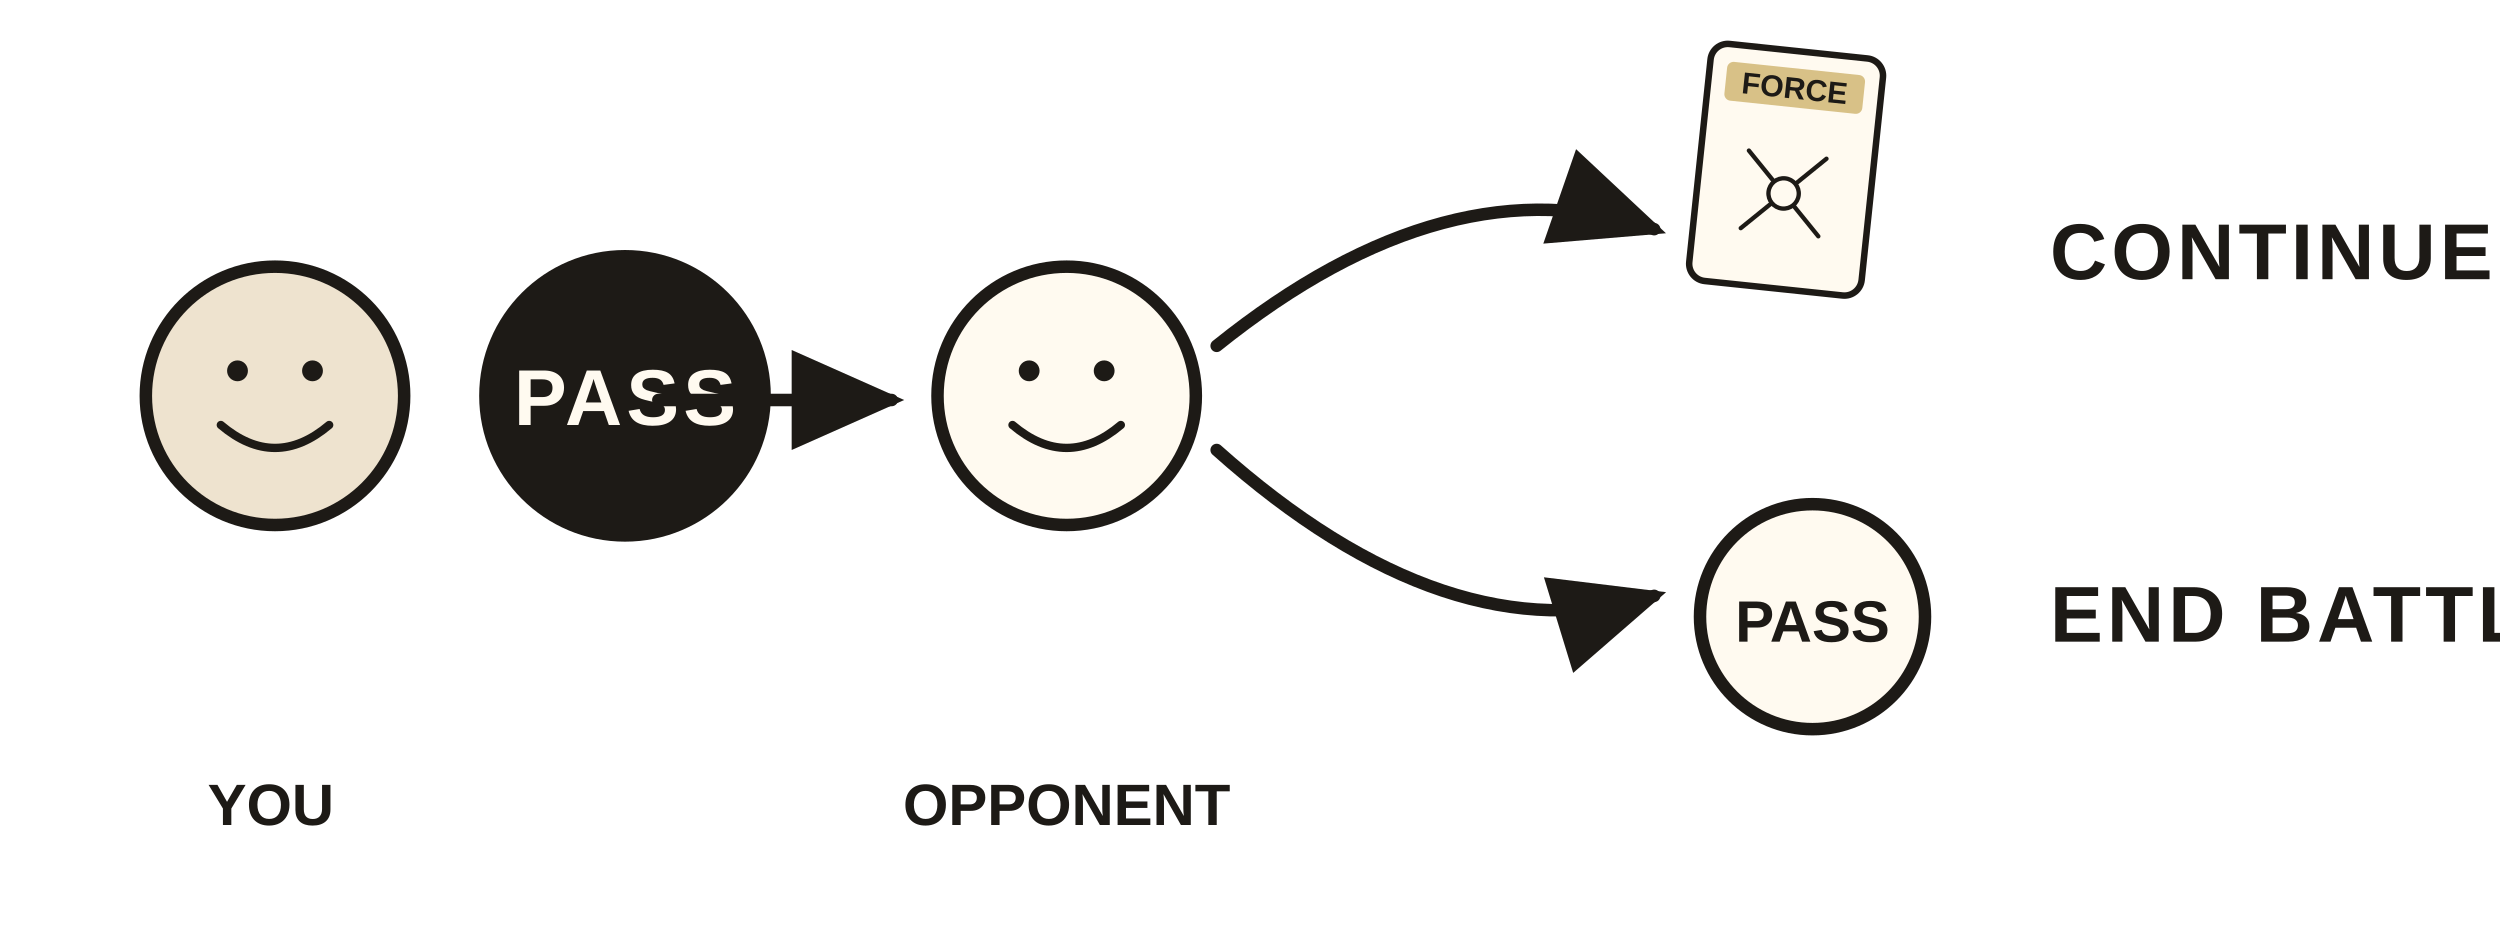
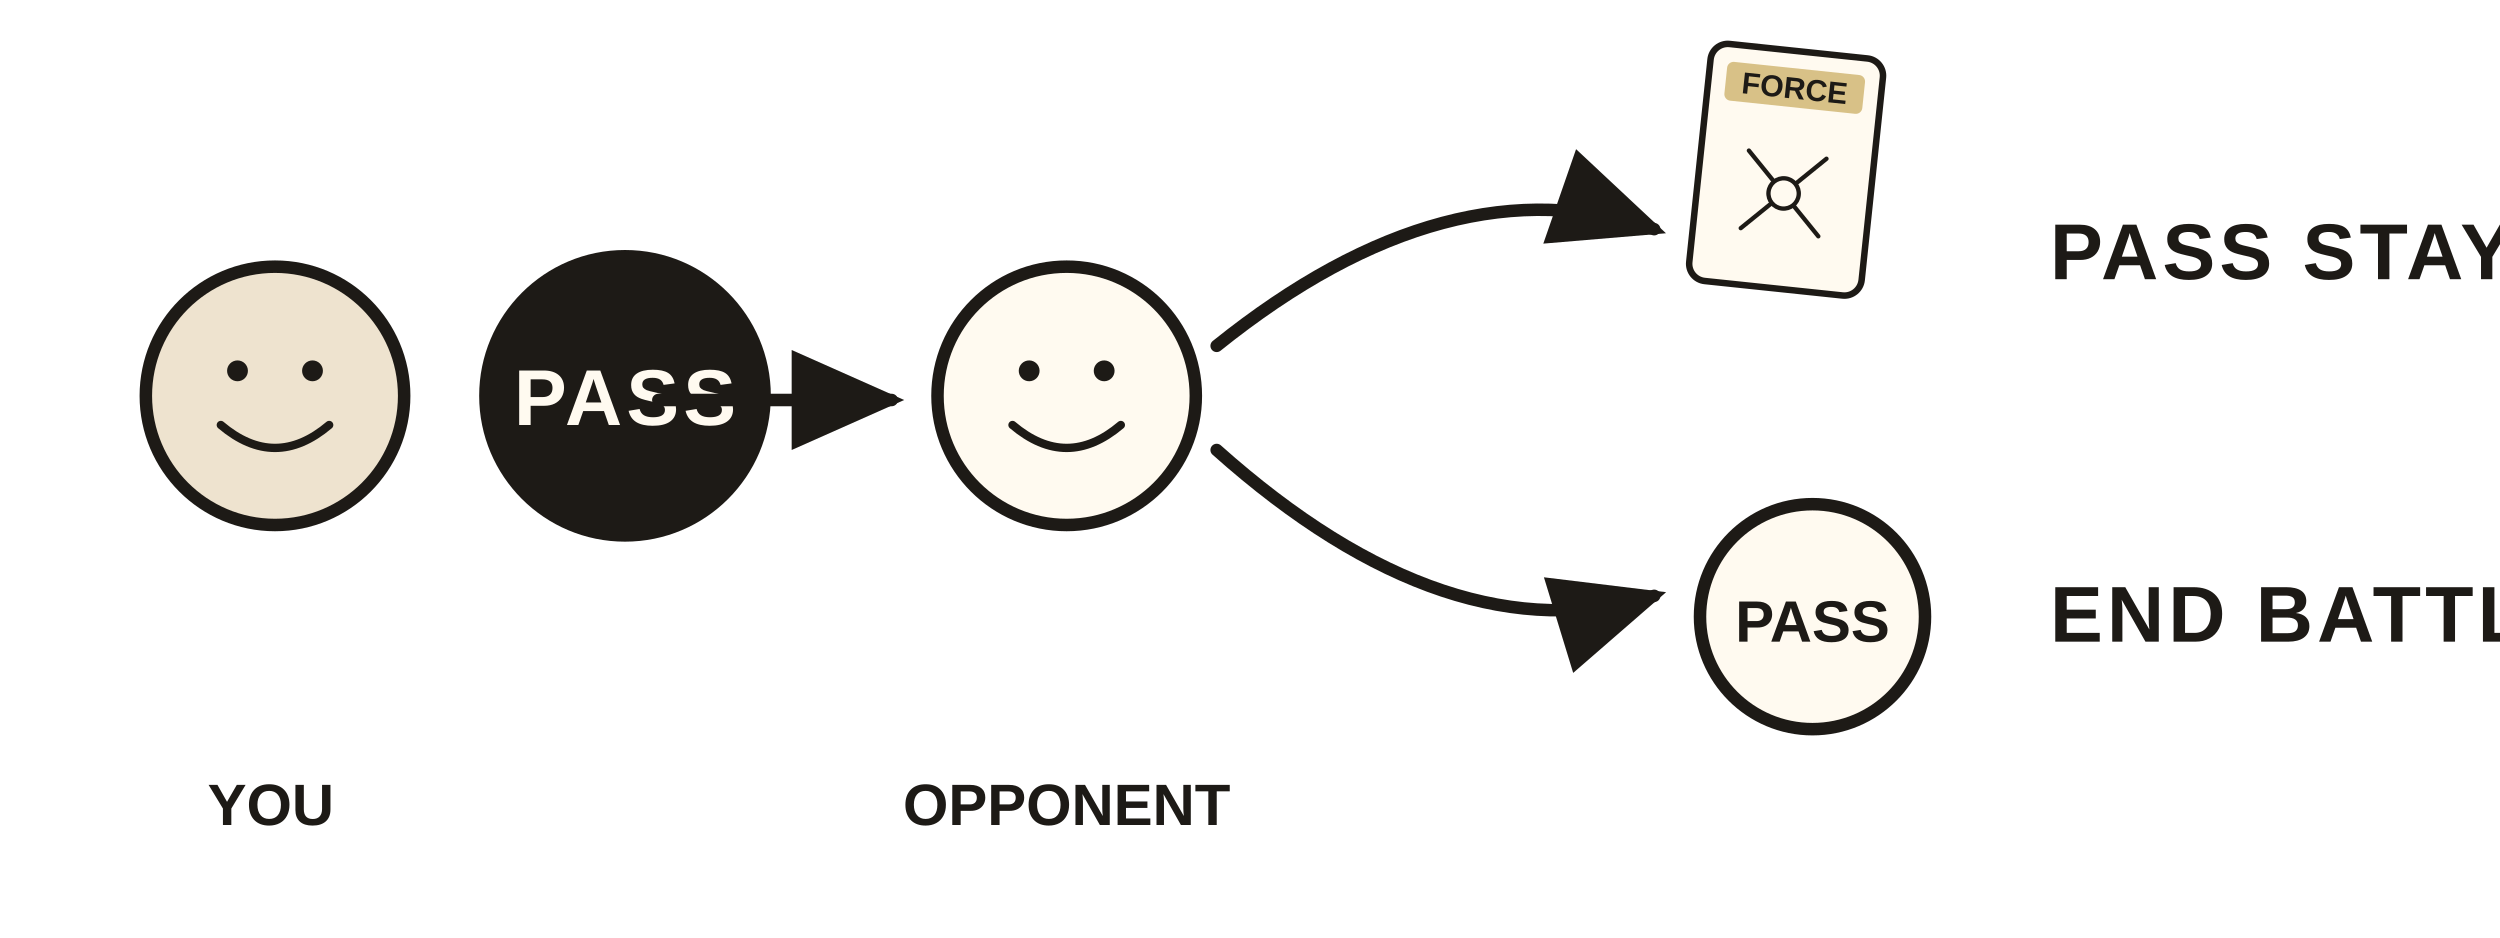
<svg xmlns="http://www.w3.org/2000/svg" width="600" height="225" viewBox="0 0 600 225">
  <style>
.ink{fill:#1d1a16}.paper{fill:#fffaf0}.wash{fill:#eee3cf}.gold{fill:#d8c187}
.line{stroke:#1d1a16;stroke-width:3;fill:none;stroke-linecap:round;stroke-linejoin:round}
.thin{stroke:#1d1a16;stroke-width:2;fill:none;stroke-linecap:round;stroke-linejoin:round}
.lab{font:700 19px Arial,sans-serif;letter-spacing:1px;fill:#1d1a16}
.mini{font:700 14px Arial,sans-serif;fill:#1d1a16}
.light{fill:#fffaf0}
</style>
  <defs>
    <marker id="a" markerWidth="11" markerHeight="11" refX="8" refY="4" orient="auto">
      <path d="M0 0 L0 8 L9 4 Z" fill="#1d1a16" />
    </marker>
  </defs>
  <g transform="translate(28 57)">
    <circle cx="38" cy="38" r="31" class="wash" stroke="#1d1a16" stroke-width="3" />
    <circle cx="29" cy="32" r="2.5" class="ink" />
    <circle cx="47" cy="32" r="2.5" class="ink" />
    <path class="thin" d="M25 45 Q38 56 51 45" />
  </g>
  <g transform="translate(110 55)">
    <circle cx="40" cy="40" r="35" class="ink" />
    <text x="40" y="47" text-anchor="middle" class="lab light">PASS</text>
  </g>
  <path class="line" d="M158 96 H214" marker-end="url(#a)" />
  <g transform="translate(218 57)">
    <circle cx="38" cy="38" r="31" class="paper" stroke="#1d1a16" stroke-width="3" />
    <circle cx="29" cy="32" r="2.5" class="ink" />
    <circle cx="47" cy="32" r="2.5" class="ink" />
    <path class="thin" d="M25 45 Q38 56 51 45" />
  </g>
  <path class="line" d="M292 83 Q348 38 397 55" marker-end="url(#a)" />
  <path class="line" d="M292 108 Q348 158 397 143" marker-end="url(#a)" />
  <g transform="translate(405 14) rotate(6 40 55) scale(0.52)">
    <rect width="80" height="110" rx="8" class="paper" stroke="#1d1a16" stroke-width="3" />
    <rect x="8" y="8" width="64" height="18" rx="3" class="gold" />
    <text x="40" y="22" text-anchor="middle" class="mini">FORCE</text>
    <path class="thin" d="M22 48 L58 84 M58 48 L22 84" />
    <circle cx="40" cy="66" r="7" class="paper" stroke="#1d1a16" stroke-width="2" />
  </g>
-   <text x="492" y="67" class="lab">CONTINUE</text>
+   <text x="492" y="67" class="lab">PASS STAYS</text>
  <g transform="translate(405 118)">
    <circle cx="30" cy="30" r="27" class="paper" stroke="#1d1a16" stroke-width="3" />
    <text x="30" y="36" text-anchor="middle" class="mini">PASS</text>
  </g>
  <text x="492" y="154" class="lab">END BATTLE</text>
  <text x="65" y="198" text-anchor="middle" class="mini">YOU</text>
  <text x="256" y="198" text-anchor="middle" class="mini">OPPONENT</text>
</svg>
